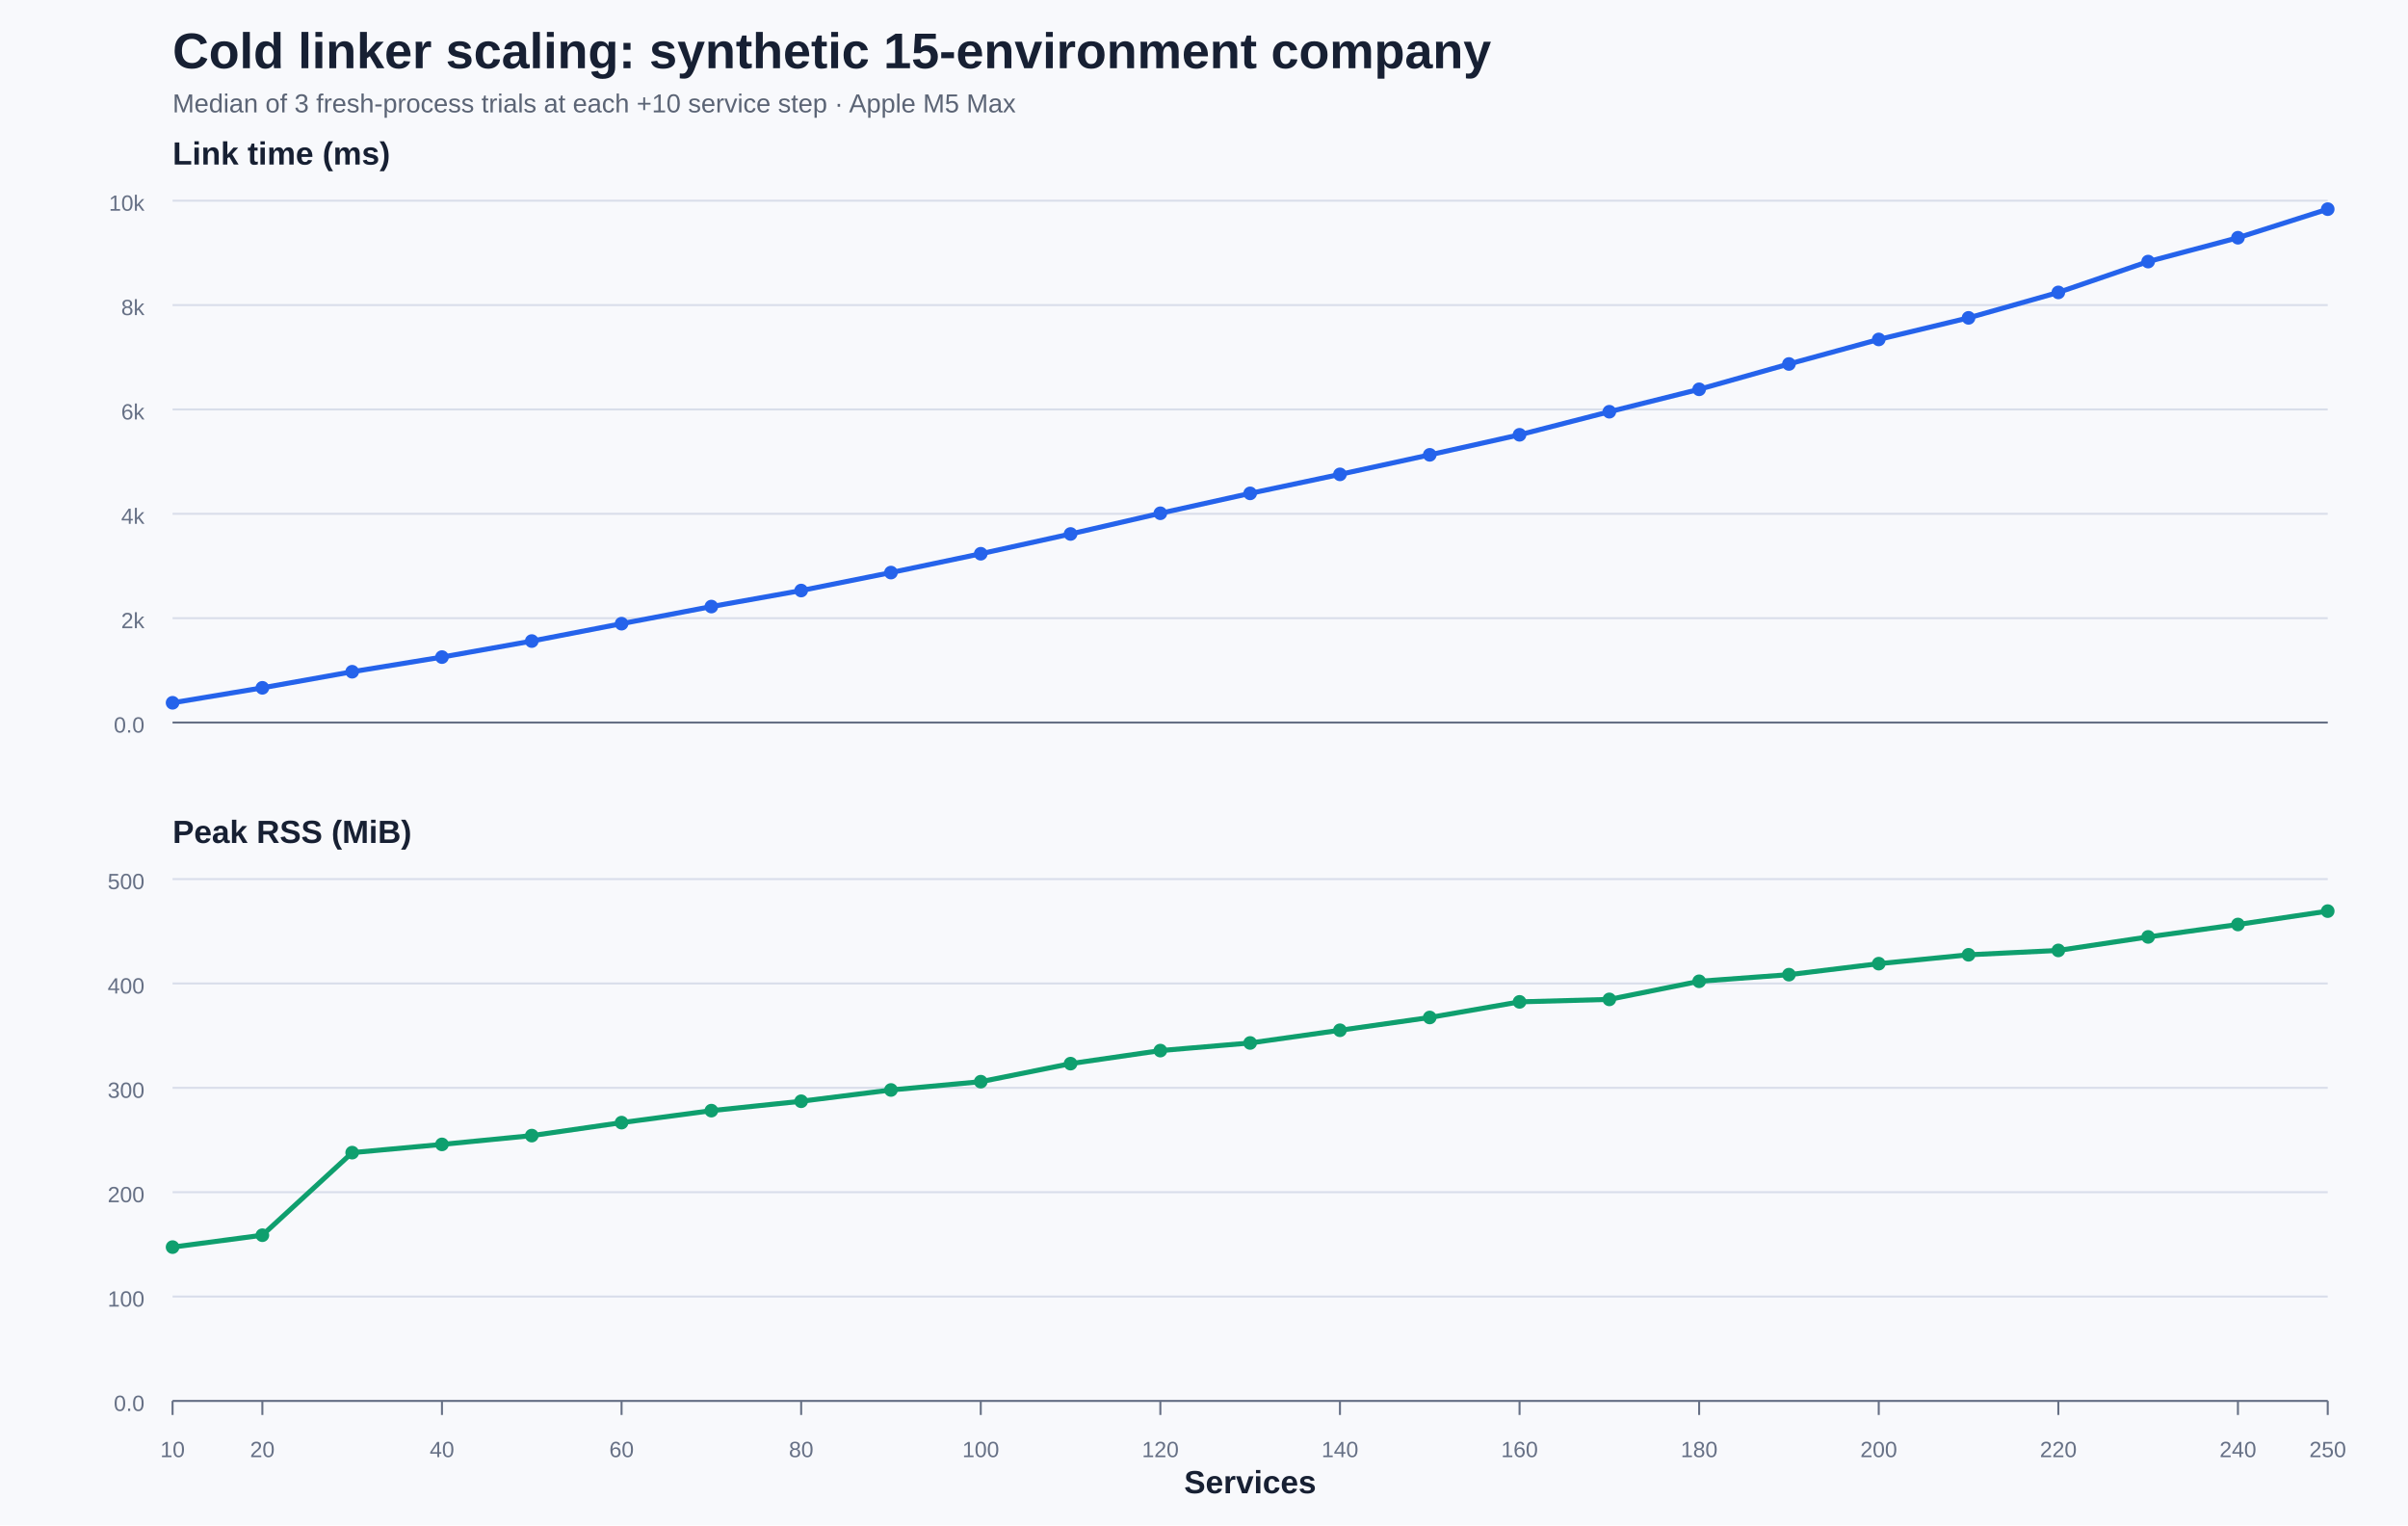
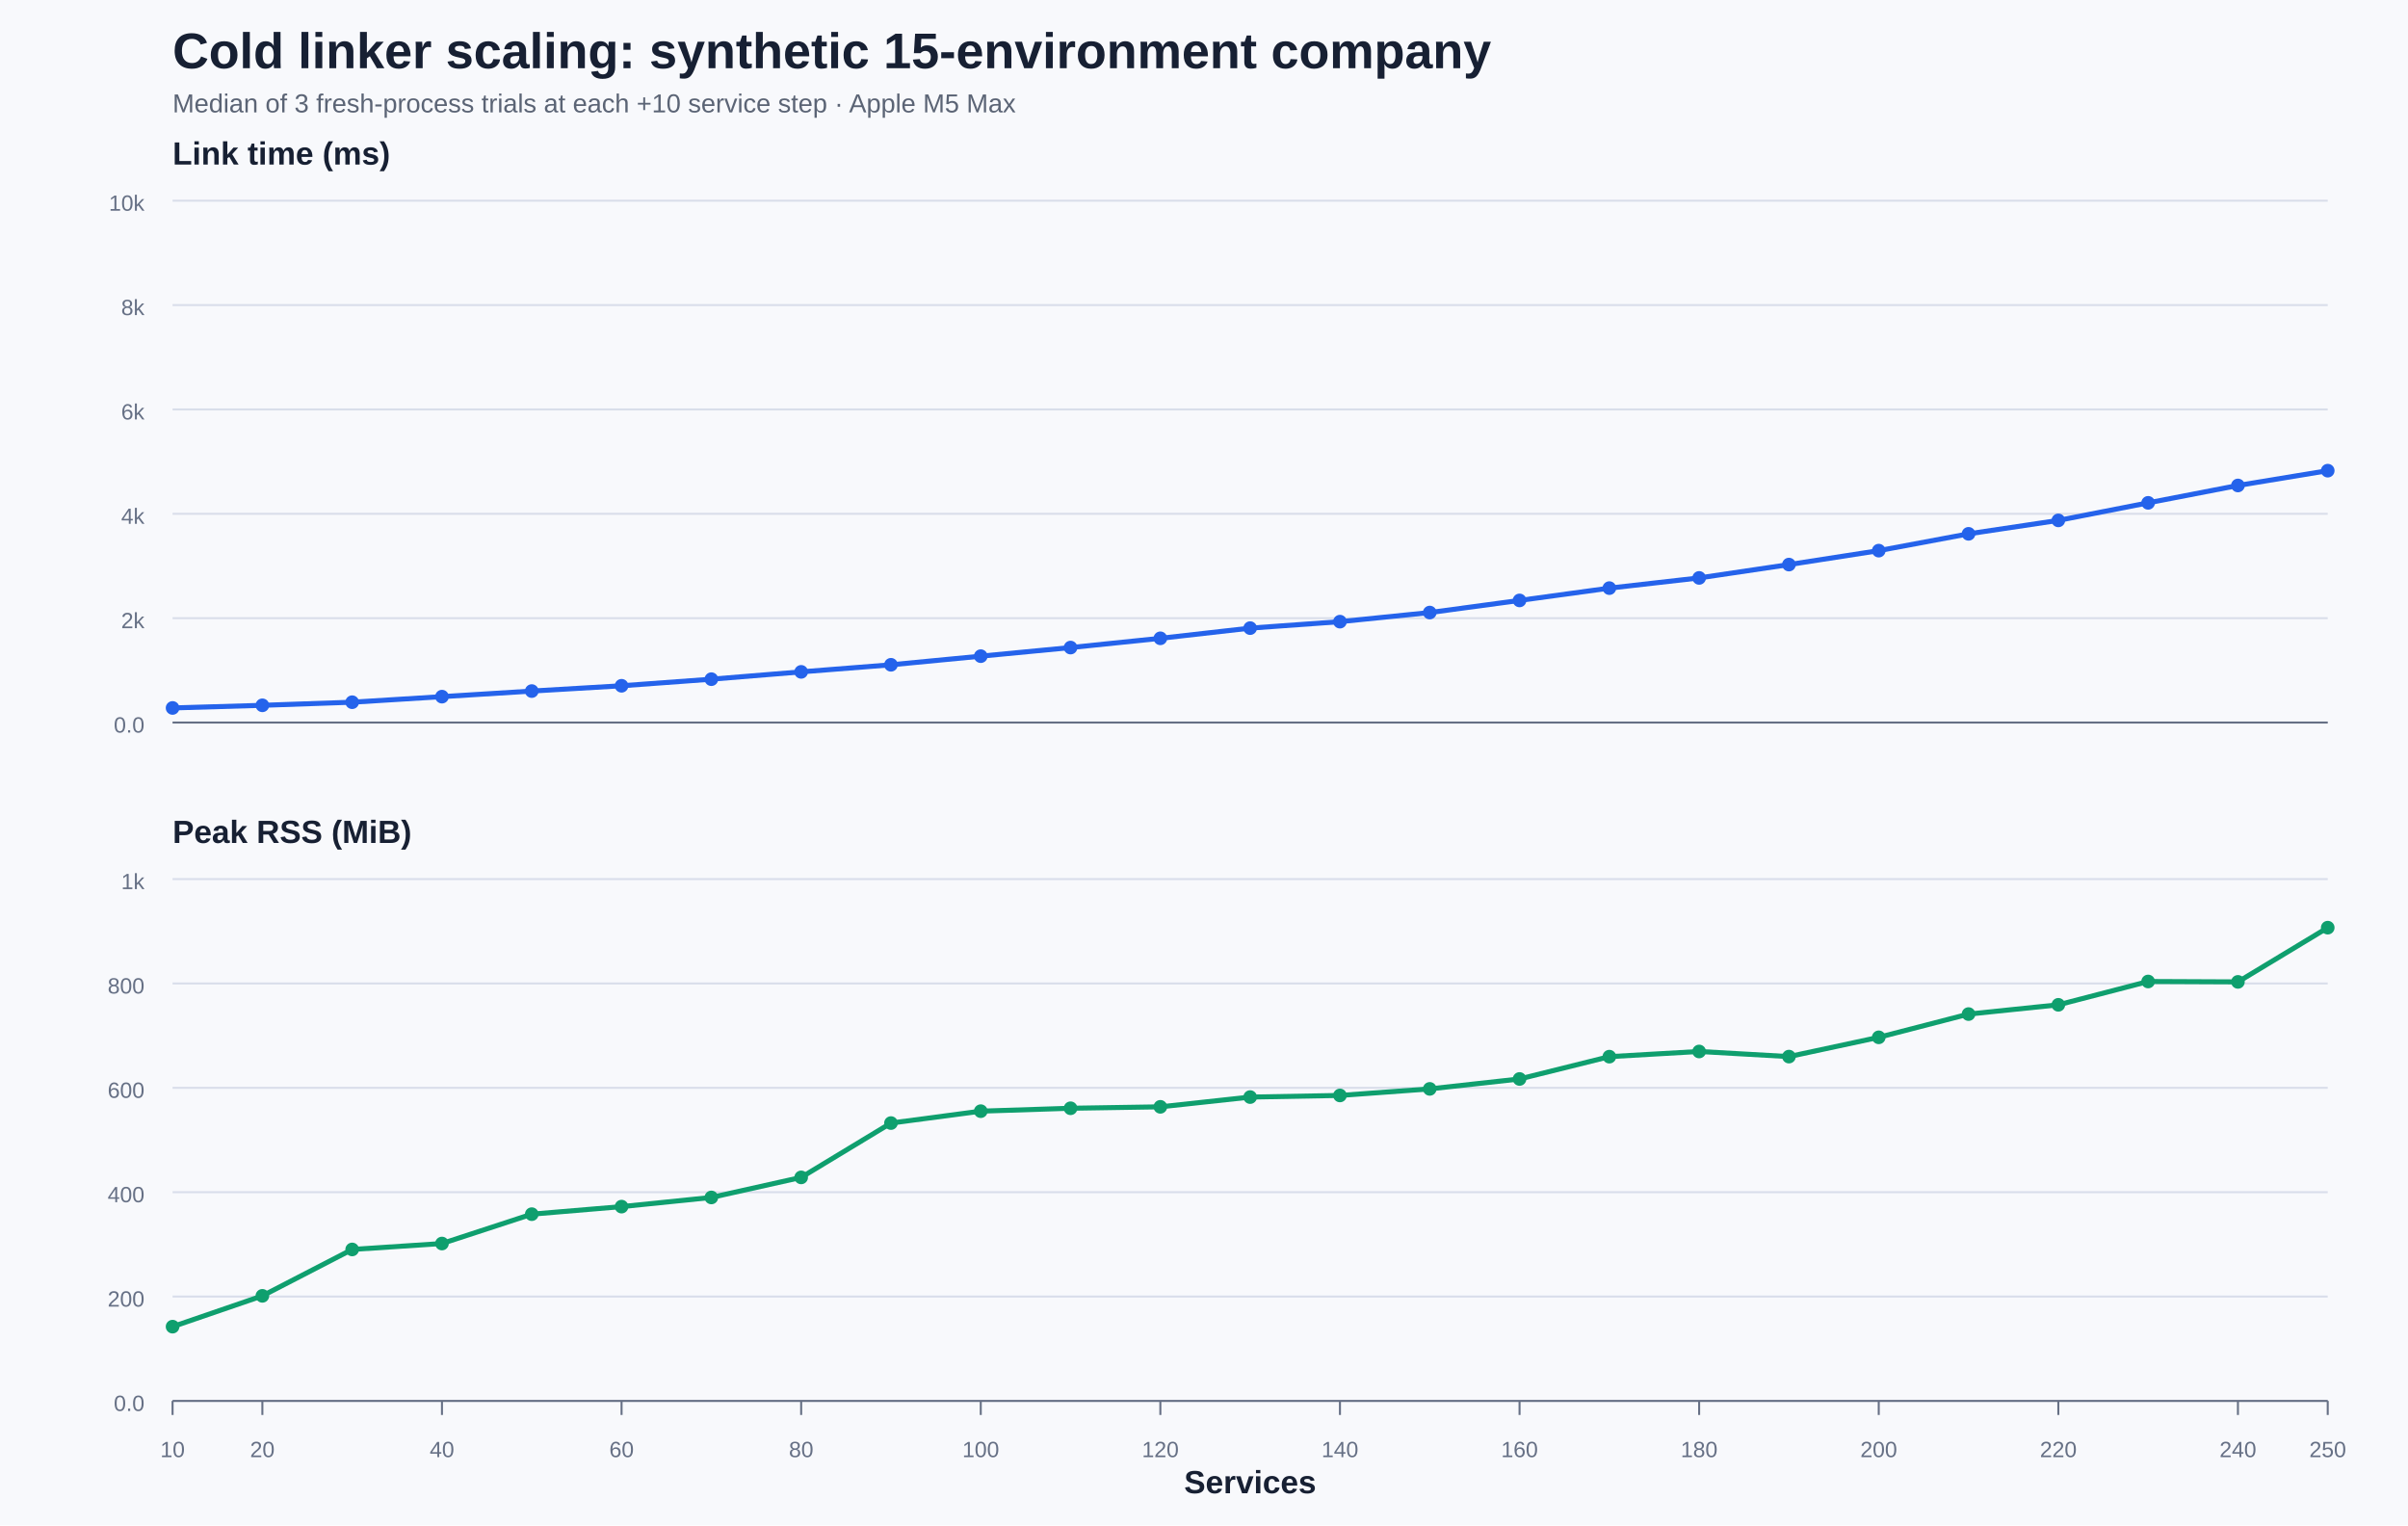
<svg xmlns="http://www.w3.org/2000/svg" width="1200" height="760" viewBox="0 0 1200 760" role="img" aria-labelledby="title description">
  <style>
    text { font-family: Arial, Helvetica, sans-serif; fill: #172033; }
    .title { font-size: 25px; font-weight: 700; }
    .subtitle { font-size: 13px; fill: #5b6475; }
    .panel { font-size: 16px; font-weight: 650; }
    .tick { font-size: 11px; fill: #667085; }
    .axis { stroke: #667085; stroke-width: 1; }
    .grid { stroke: #d9deea; stroke-width: 1; }
  </style>
  <rect width="100%" height="100%" fill="#f8f9fc" />
  <text x="86" y="34" class="title">Cold linker scaling: synthetic 15-environment company</text>
  <text x="86" y="56" class="subtitle">Median of 3 fresh-process trials at each +10 service step · Apple M5 Max</text>
  <text x="86" y="82" class="panel">Link time (ms)</text>
  <line x1="86" y1="360" x2="1160" y2="360" class="grid" />
  <text x="72" y="365" text-anchor="end" class="tick">0.0</text>
  <line x1="86" y1="308" x2="1160" y2="308" class="grid" />
  <text x="72" y="313" text-anchor="end" class="tick">2k</text>
  <line x1="86" y1="256" x2="1160" y2="256" class="grid" />
  <text x="72" y="261" text-anchor="end" class="tick">4k</text>
  <line x1="86" y1="204" x2="1160" y2="204" class="grid" />
  <text x="72" y="209" text-anchor="end" class="tick">6k</text>
  <line x1="86" y1="152" x2="1160" y2="152" class="grid" />
  <text x="72" y="157" text-anchor="end" class="tick">8k</text>
  <line x1="86" y1="100" x2="1160" y2="100" class="grid" />
  <text x="72" y="105" text-anchor="end" class="tick">10k</text>
  <line x1="86" y1="360" x2="1160" y2="360" class="axis" />
-   <path d="M86.00,350.16 L130.75,342.70 L175.50,334.69 L220.25,327.39 L265.00,319.41 L309.75,310.74 L354.50,302.22 L399.25,294.23 L444.00,285.28 L488.75,275.90 L533.50,266.05 L578.25,255.73 L623.00,245.82 L667.75,236.35 L712.50,226.62 L757.25,216.63 L802.00,205.14 L846.75,193.97 L891.50,181.35 L936.25,169.12 L981.00,158.37 L1025.75,145.69 L1070.50,130.33 L1115.25,118.45 L1160.00,104.21" fill="none" stroke="#2563eb" stroke-width="2.5" />
-   <circle cx="86" cy="350.157" r="3.4" fill="#2563eb" />
-   <circle cx="130.75" cy="342.701" r="3.4" fill="#2563eb" />
-   <circle cx="175.5" cy="334.688" r="3.4" fill="#2563eb" />
-   <circle cx="220.25" cy="327.395" r="3.4" fill="#2563eb" />
-   <circle cx="265" cy="319.406" r="3.4" fill="#2563eb" />
-   <circle cx="309.75" cy="310.743" r="3.4" fill="#2563eb" />
-   <circle cx="354.5" cy="302.219" r="3.4" fill="#2563eb" />
-   <circle cx="399.25" cy="294.231" r="3.4" fill="#2563eb" />
-   <circle cx="444" cy="285.282" r="3.4" fill="#2563eb" />
-   <circle cx="488.75" cy="275.897" r="3.4" fill="#2563eb" />
-   <circle cx="533.5" cy="266.048" r="3.4" fill="#2563eb" />
-   <circle cx="578.25" cy="255.733" r="3.4" fill="#2563eb" />
-   <circle cx="623" cy="245.816" r="3.4" fill="#2563eb" />
-   <circle cx="667.75" cy="236.348" r="3.4" fill="#2563eb" />
-   <circle cx="712.5" cy="226.62" r="3.4" fill="#2563eb" />
-   <circle cx="757.25" cy="216.633" r="3.4" fill="#2563eb" />
-   <circle cx="802" cy="205.14" r="3.4" fill="#2563eb" />
-   <circle cx="846.75" cy="193.973" r="3.4" fill="#2563eb" />
-   <circle cx="891.5" cy="181.353" r="3.4" fill="#2563eb" />
-   <circle cx="936.25" cy="169.124" r="3.4" fill="#2563eb" />
-   <circle cx="981" cy="158.374" r="3.4" fill="#2563eb" />
-   <circle cx="1025.75" cy="145.692" r="3.4" fill="#2563eb" />
-   <circle cx="1070.5" cy="130.333" r="3.4" fill="#2563eb" />
-   <circle cx="1115.25" cy="118.448" r="3.4" fill="#2563eb" />
-   <circle cx="1160" cy="104.211" r="3.4" fill="#2563eb" />
+   <path d="M86.00,352.73 L130.75,351.42 L175.50,349.87 L220.25,347.10 L265.00,344.32 L309.75,341.68 L354.50,338.40 L399.25,334.75 L444.00,331.23 L488.75,326.93 L533.50,322.64 L578.25,318.03 L623.00,312.96 L667.75,309.74 L712.50,305.20 L757.25,299.16 L802.00,293.03 L846.75,287.94 L891.50,281.30 L936.25,274.35 L981.00,265.98 L1025.75,259.28 L1070.50,250.54 L1115.25,241.88 L1160.00,234.51" fill="none" stroke="#2563eb" stroke-width="2.5" />
+   <circle cx="86" cy="352.73" r="3.4" fill="#2563eb" />
+   <circle cx="130.75" cy="351.416" r="3.4" fill="#2563eb" />
+   <circle cx="175.5" cy="349.873" r="3.4" fill="#2563eb" />
+   <circle cx="220.25" cy="347.101" r="3.4" fill="#2563eb" />
+   <circle cx="265" cy="344.323" r="3.4" fill="#2563eb" />
+   <circle cx="309.75" cy="341.682" r="3.4" fill="#2563eb" />
+   <circle cx="354.5" cy="338.397" r="3.4" fill="#2563eb" />
+   <circle cx="399.25" cy="334.754" r="3.4" fill="#2563eb" />
+   <circle cx="444" cy="331.226" r="3.4" fill="#2563eb" />
+   <circle cx="488.75" cy="326.929" r="3.4" fill="#2563eb" />
+   <circle cx="533.5" cy="322.643" r="3.4" fill="#2563eb" />
+   <circle cx="578.25" cy="318.03" r="3.4" fill="#2563eb" />
+   <circle cx="623" cy="312.955" r="3.4" fill="#2563eb" />
+   <circle cx="667.75" cy="309.737" r="3.4" fill="#2563eb" />
+   <circle cx="712.5" cy="305.201" r="3.4" fill="#2563eb" />
+   <circle cx="757.25" cy="299.158" r="3.4" fill="#2563eb" />
+   <circle cx="802" cy="293.027" r="3.4" fill="#2563eb" />
+   <circle cx="846.75" cy="287.944" r="3.4" fill="#2563eb" />
+   <circle cx="891.5" cy="281.297" r="3.4" fill="#2563eb" />
+   <circle cx="936.25" cy="274.349" r="3.4" fill="#2563eb" />
+   <circle cx="981" cy="265.977" r="3.4" fill="#2563eb" />
+   <circle cx="1025.75" cy="259.278" r="3.4" fill="#2563eb" />
+   <circle cx="1070.5" cy="250.538" r="3.4" fill="#2563eb" />
+   <circle cx="1115.25" cy="241.881" r="3.4" fill="#2563eb" />
+   <circle cx="1160" cy="234.508" r="3.4" fill="#2563eb" />
  <text x="86" y="420" class="panel">Peak RSS (MiB)</text>
  <line x1="86" y1="698" x2="1160" y2="698" class="grid" />
  <text x="72" y="703" text-anchor="end" class="tick">0.0</text>
  <line x1="86" y1="646" x2="1160" y2="646" class="grid" />
-   <text x="72" y="651" text-anchor="end" class="tick">100</text>
+   <text x="72" y="651" text-anchor="end" class="tick">200</text>
  <line x1="86" y1="594" x2="1160" y2="594" class="grid" />
-   <text x="72" y="599" text-anchor="end" class="tick">200</text>
+   <text x="72" y="599" text-anchor="end" class="tick">400</text>
  <line x1="86" y1="542" x2="1160" y2="542" class="grid" />
-   <text x="72" y="547" text-anchor="end" class="tick">300</text>
+   <text x="72" y="547" text-anchor="end" class="tick">600</text>
  <line x1="86" y1="490" x2="1160" y2="490" class="grid" />
-   <text x="72" y="495" text-anchor="end" class="tick">400</text>
+   <text x="72" y="495" text-anchor="end" class="tick">800</text>
  <line x1="86" y1="438" x2="1160" y2="438" class="grid" />
-   <text x="72" y="443" text-anchor="end" class="tick">500</text>
+   <text x="72" y="443" text-anchor="end" class="tick">1k</text>
  <line x1="86" y1="698" x2="1160" y2="698" class="axis" />
-   <path d="M86.00,621.37 L130.75,615.43 L175.50,574.30 L220.25,570.19 L265.00,565.81 L309.75,559.34 L354.50,553.37 L399.25,548.69 L444.00,543.07 L488.75,538.94 L533.50,529.95 L578.25,523.45 L623.00,519.65 L667.75,513.32 L712.50,506.95 L757.25,499.17 L802.00,497.94 L846.75,488.92 L891.50,485.62 L936.25,480.14 L981.00,475.72 L1025.75,473.54 L1070.50,466.81 L1115.25,460.62 L1160.00,453.96" fill="none" stroke="#0f9f6e" stroke-width="2.5" />
-   <circle cx="86" cy="621.365" r="3.4" fill="#0f9f6e" />
-   <circle cx="130.75" cy="615.434" r="3.4" fill="#0f9f6e" />
-   <circle cx="175.5" cy="574.297" r="3.4" fill="#0f9f6e" />
-   <circle cx="220.25" cy="570.186" r="3.4" fill="#0f9f6e" />
-   <circle cx="265" cy="565.806" r="3.4" fill="#0f9f6e" />
-   <circle cx="309.75" cy="559.339" r="3.4" fill="#0f9f6e" />
-   <circle cx="354.5" cy="553.367" r="3.4" fill="#0f9f6e" />
-   <circle cx="399.25" cy="548.695" r="3.4" fill="#0f9f6e" />
-   <circle cx="444" cy="543.072" r="3.4" fill="#0f9f6e" />
-   <circle cx="488.75" cy="538.937" r="3.4" fill="#0f9f6e" />
-   <circle cx="533.5" cy="529.951" r="3.4" fill="#0f9f6e" />
-   <circle cx="578.25" cy="523.451" r="3.4" fill="#0f9f6e" />
-   <circle cx="623" cy="519.648" r="3.4" fill="#0f9f6e" />
-   <circle cx="667.75" cy="513.319" r="3.4" fill="#0f9f6e" />
-   <circle cx="712.5" cy="506.949" r="3.4" fill="#0f9f6e" />
-   <circle cx="757.25" cy="499.173" r="3.4" fill="#0f9f6e" />
-   <circle cx="802" cy="497.938" r="3.4" fill="#0f9f6e" />
-   <circle cx="846.75" cy="488.919" r="3.4" fill="#0f9f6e" />
-   <circle cx="891.5" cy="485.621" r="3.4" fill="#0f9f6e" />
-   <circle cx="936.25" cy="480.136" r="3.4" fill="#0f9f6e" />
-   <circle cx="981" cy="475.716" r="3.4" fill="#0f9f6e" />
-   <circle cx="1025.75" cy="473.539" r="3.4" fill="#0f9f6e" />
-   <circle cx="1070.5" cy="466.811" r="3.4" fill="#0f9f6e" />
-   <circle cx="1115.25" cy="460.62" r="3.4" fill="#0f9f6e" />
-   <circle cx="1160" cy="453.957" r="3.4" fill="#0f9f6e" />
+   <path d="M86.00,661.00 L130.75,645.65 L175.50,622.53 L220.25,619.58 L265.00,604.95 L309.75,601.19 L354.50,596.62 L399.25,586.63 L444.00,559.56 L488.75,553.63 L533.50,552.18 L578.25,551.47 L623.00,546.61 L667.75,545.80 L712.50,542.53 L757.25,537.59 L802.00,526.47 L846.75,523.89 L891.50,526.44 L936.25,516.84 L981.00,505.26 L1025.75,500.64 L1070.50,489.02 L1115.25,489.22 L1160.00,462.20" fill="none" stroke="#0f9f6e" stroke-width="2.5" />
+   <circle cx="86" cy="660.999" r="3.4" fill="#0f9f6e" />
+   <circle cx="130.75" cy="645.647" r="3.4" fill="#0f9f6e" />
+   <circle cx="175.5" cy="622.531" r="3.4" fill="#0f9f6e" />
+   <circle cx="220.25" cy="619.582" r="3.4" fill="#0f9f6e" />
+   <circle cx="265" cy="604.952" r="3.4" fill="#0f9f6e" />
+   <circle cx="309.75" cy="601.191" r="3.4" fill="#0f9f6e" />
+   <circle cx="354.5" cy="596.616" r="3.4" fill="#0f9f6e" />
+   <circle cx="399.25" cy="586.627" r="3.4" fill="#0f9f6e" />
+   <circle cx="444" cy="559.562" r="3.4" fill="#0f9f6e" />
+   <circle cx="488.75" cy="553.635" r="3.4" fill="#0f9f6e" />
+   <circle cx="533.5" cy="552.185" r="3.4" fill="#0f9f6e" />
+   <circle cx="578.25" cy="551.47" r="3.4" fill="#0f9f6e" />
+   <circle cx="623" cy="546.611" r="3.4" fill="#0f9f6e" />
+   <circle cx="667.75" cy="545.798" r="3.4" fill="#0f9f6e" />
+   <circle cx="712.5" cy="542.532" r="3.4" fill="#0f9f6e" />
+   <circle cx="757.25" cy="537.592" r="3.4" fill="#0f9f6e" />
+   <circle cx="802" cy="526.473" r="3.4" fill="#0f9f6e" />
+   <circle cx="846.75" cy="523.893" r="3.4" fill="#0f9f6e" />
+   <circle cx="891.5" cy="526.445" r="3.4" fill="#0f9f6e" />
+   <circle cx="936.25" cy="516.841" r="3.4" fill="#0f9f6e" />
+   <circle cx="981" cy="505.259" r="3.4" fill="#0f9f6e" />
+   <circle cx="1025.75" cy="500.644" r="3.4" fill="#0f9f6e" />
+   <circle cx="1070.5" cy="489.021" r="3.4" fill="#0f9f6e" />
+   <circle cx="1115.25" cy="489.216" r="3.4" fill="#0f9f6e" />
+   <circle cx="1160" cy="462.2" r="3.4" fill="#0f9f6e" />
  <line x1="86" y1="698" x2="86" y2="705" class="axis" />
  <text x="86" y="726" text-anchor="middle" class="tick">10</text>
  <line x1="130.75" y1="698" x2="130.75" y2="705" class="axis" />
  <text x="130.75" y="726" text-anchor="middle" class="tick">20</text>
  <line x1="220.25" y1="698" x2="220.25" y2="705" class="axis" />
  <text x="220.25" y="726" text-anchor="middle" class="tick">40</text>
  <line x1="309.75" y1="698" x2="309.75" y2="705" class="axis" />
  <text x="309.75" y="726" text-anchor="middle" class="tick">60</text>
  <line x1="399.25" y1="698" x2="399.25" y2="705" class="axis" />
  <text x="399.25" y="726" text-anchor="middle" class="tick">80</text>
  <line x1="488.75" y1="698" x2="488.75" y2="705" class="axis" />
  <text x="488.75" y="726" text-anchor="middle" class="tick">100</text>
  <line x1="578.25" y1="698" x2="578.25" y2="705" class="axis" />
  <text x="578.25" y="726" text-anchor="middle" class="tick">120</text>
  <line x1="667.75" y1="698" x2="667.75" y2="705" class="axis" />
  <text x="667.75" y="726" text-anchor="middle" class="tick">140</text>
  <line x1="757.25" y1="698" x2="757.25" y2="705" class="axis" />
  <text x="757.25" y="726" text-anchor="middle" class="tick">160</text>
  <line x1="846.75" y1="698" x2="846.75" y2="705" class="axis" />
  <text x="846.75" y="726" text-anchor="middle" class="tick">180</text>
  <line x1="936.25" y1="698" x2="936.25" y2="705" class="axis" />
  <text x="936.25" y="726" text-anchor="middle" class="tick">200</text>
  <line x1="1025.75" y1="698" x2="1025.75" y2="705" class="axis" />
  <text x="1025.75" y="726" text-anchor="middle" class="tick">220</text>
  <line x1="1115.25" y1="698" x2="1115.25" y2="705" class="axis" />
  <text x="1115.25" y="726" text-anchor="middle" class="tick">240</text>
  <line x1="1160" y1="698" x2="1160" y2="705" class="axis" />
  <text x="1160" y="726" text-anchor="middle" class="tick">250</text>
  <text x="623" y="744" text-anchor="middle" class="panel">Services</text>
</svg>
